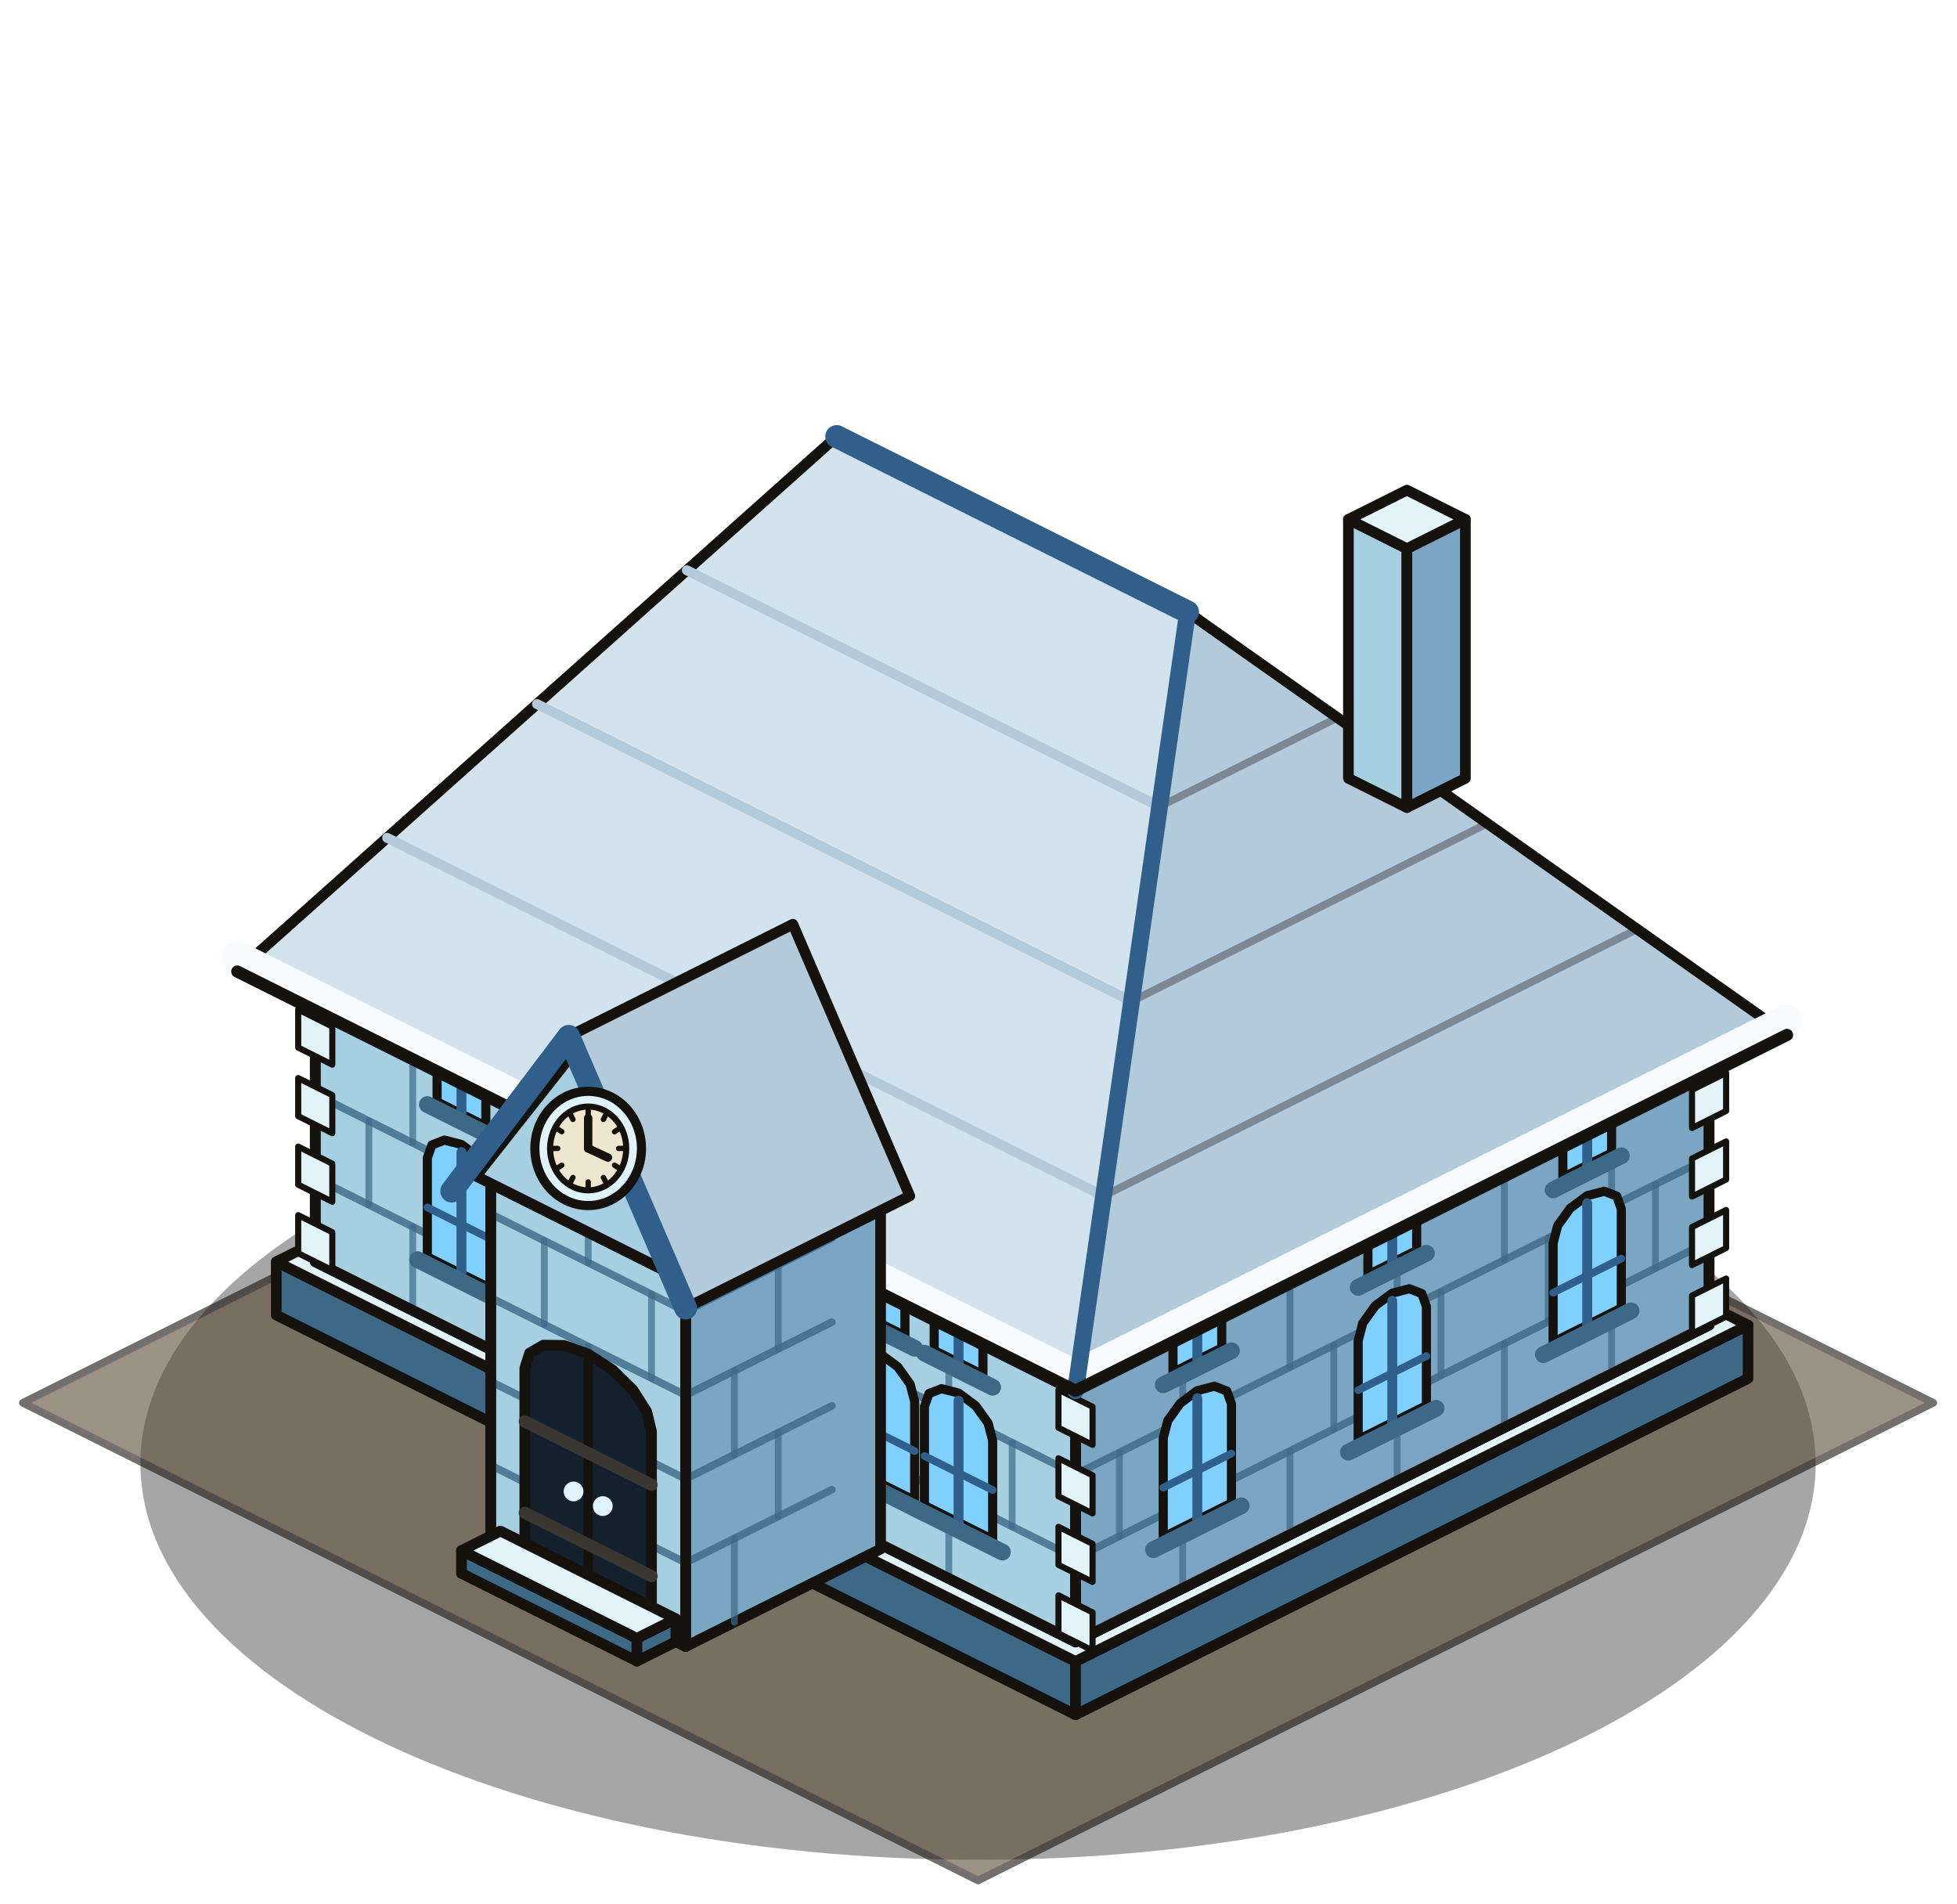
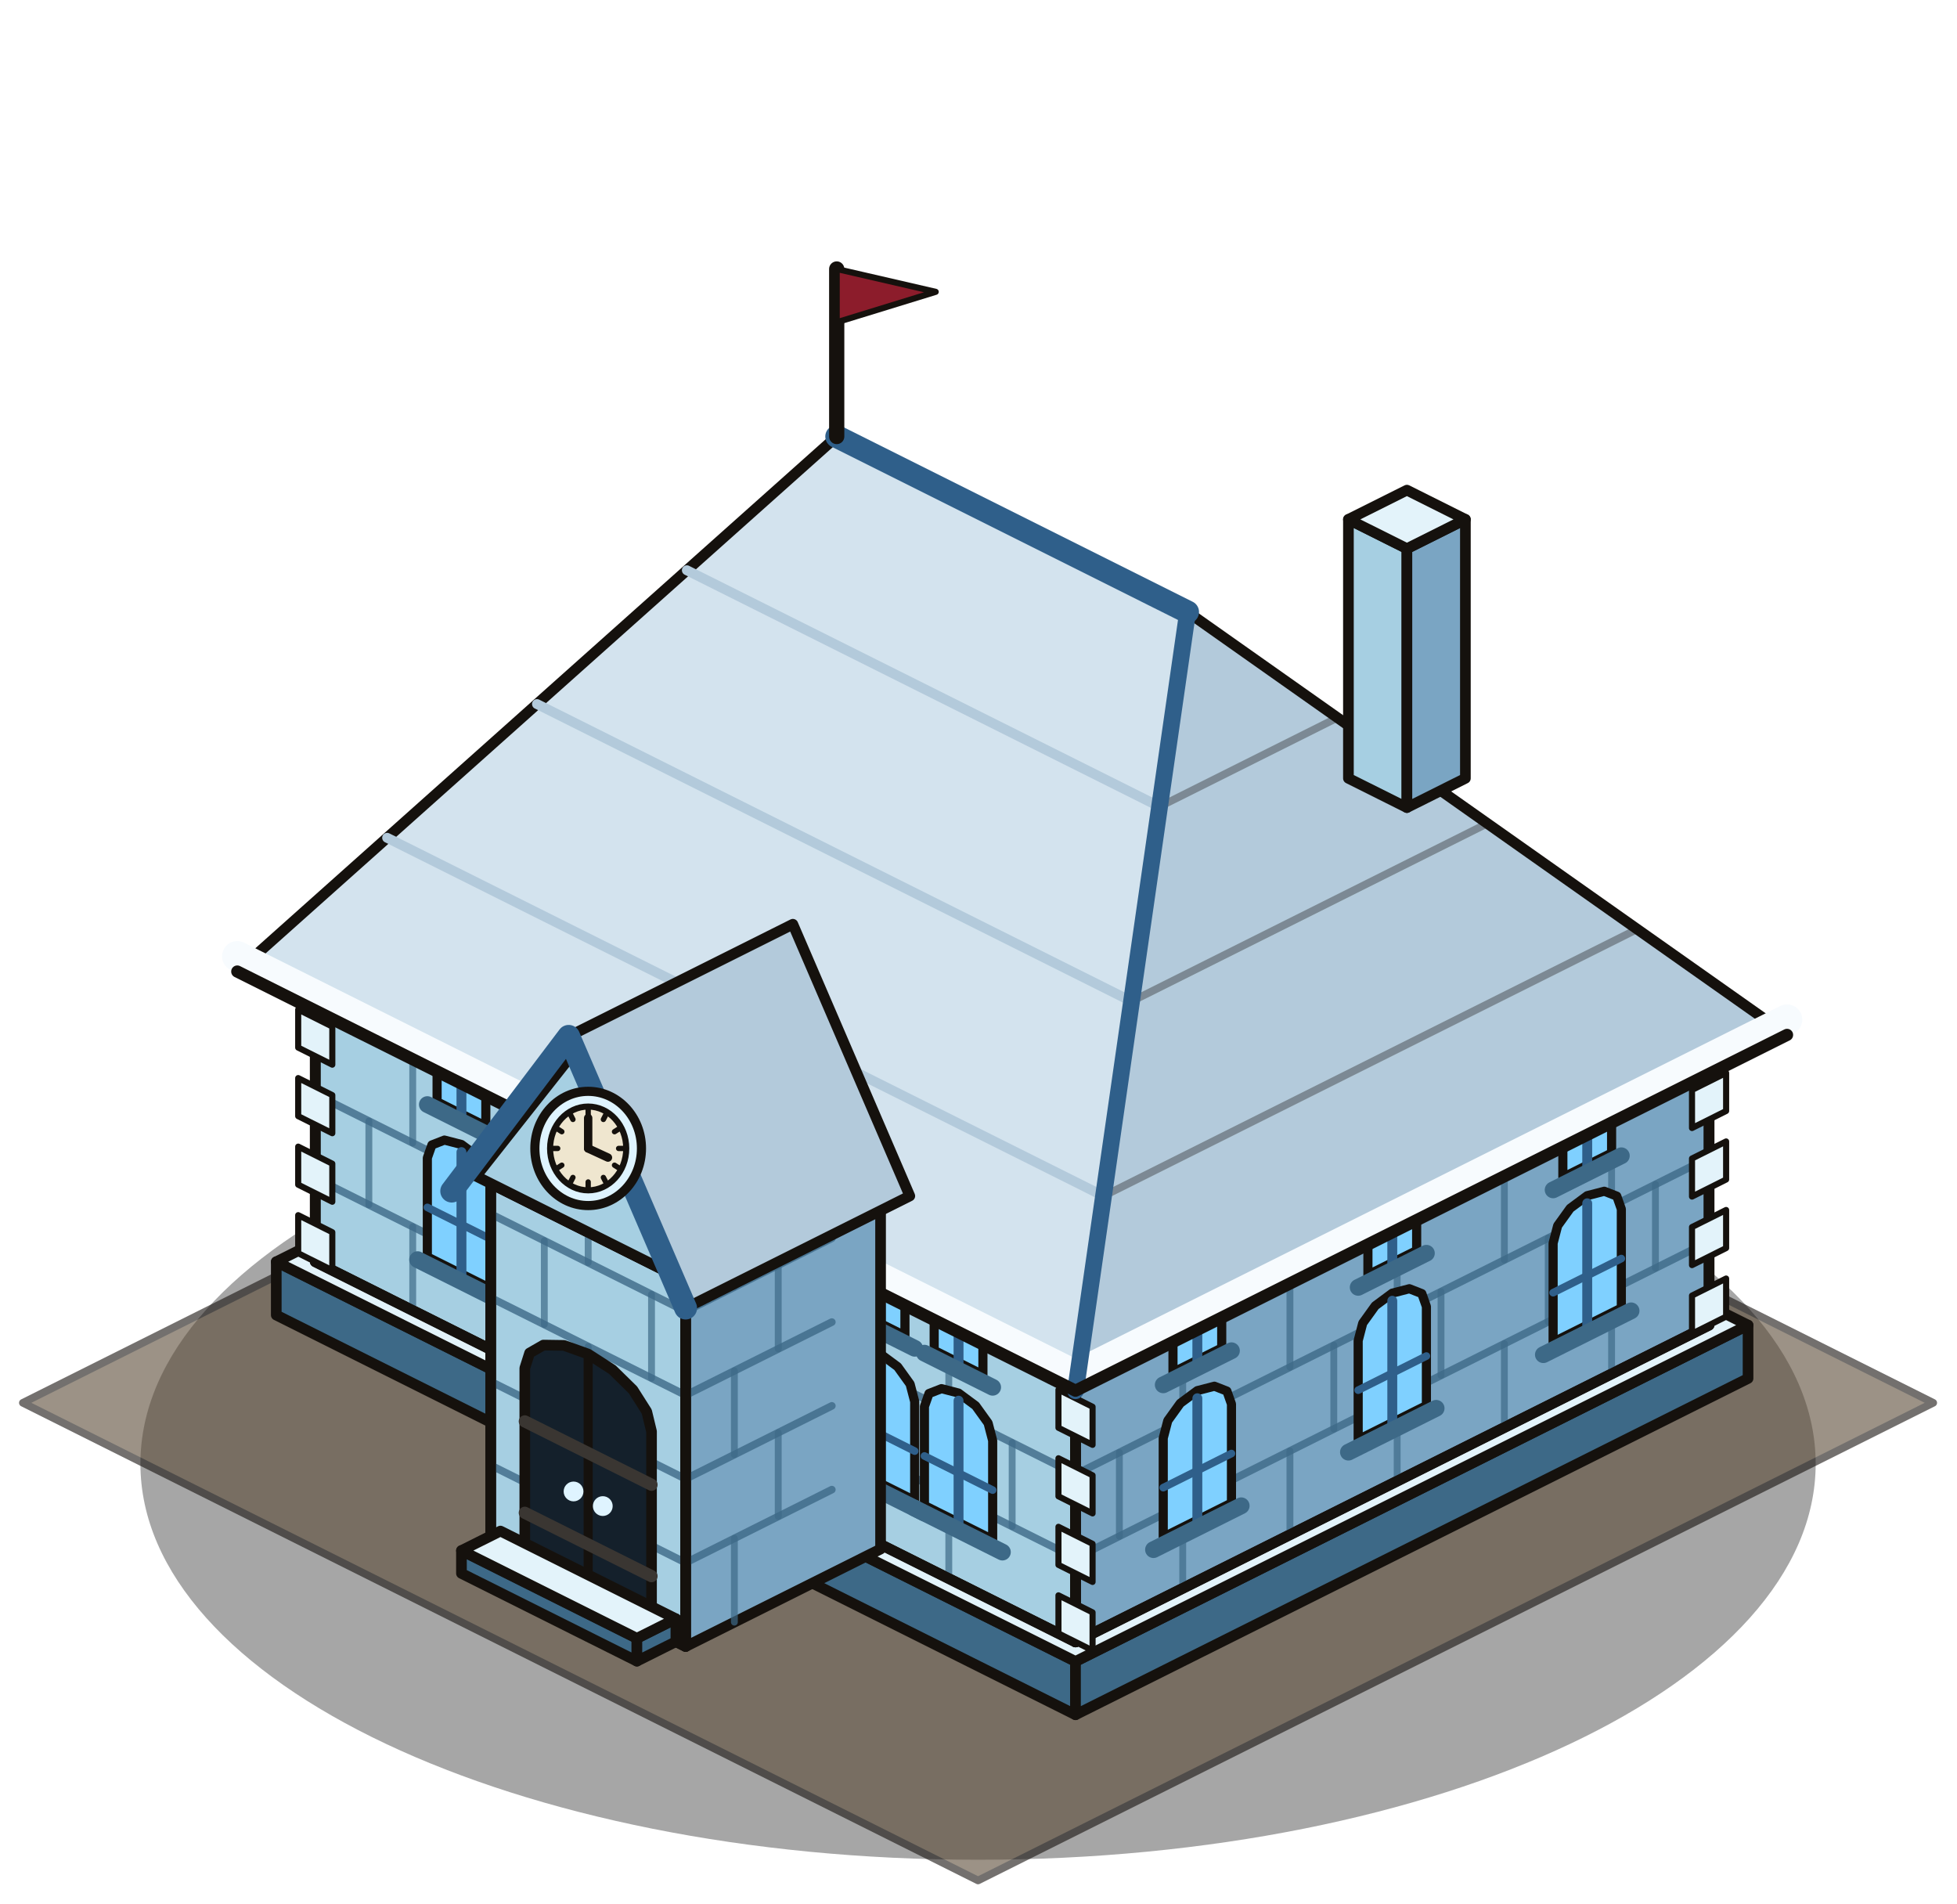
<svg xmlns="http://www.w3.org/2000/svg" width="514" height="500" viewBox="-128.44 -184.2 257 250">
  <ellipse cx="0" cy="8" rx="110" ry="52" fill="#000" opacity="0.35" />
  <polygon points="0,-62.72 125.44,0 0,62.72 -125.44,0" fill="#5a4a36" stroke="#15110d" stroke-width="1.0" stroke-linejoin="round" opacity="0.6" />
  <polygon points="-92.16,-11.52 12.8,40.96 12.8,33.96 -92.16,-18.52" fill="#3d6987" stroke="#15110d" stroke-width="1.4" stroke-linejoin="round" />
  <polygon points="12.8,40.96 101.12,-3.2 101.12,-10.2 12.8,33.96" fill="#3d6987" stroke="#15110d" stroke-width="1.4" stroke-linejoin="round" />
  <polygon points="-3.84,-62.68 101.12,-10.2 12.8,33.96 -92.16,-18.52" fill="#e3f3fa" stroke="#15110d" stroke-width="1.4" stroke-linejoin="round" />
  <polygon points="-87.04,-18.52 12.8,31.4 12.8,-13.6 -87.04,-63.52" fill="#a6cfe2" stroke="#15110d" stroke-width="1.4" stroke-linejoin="round" />
  <polygon points="12.8,31.4 96,-10.2 96,-55.2 12.8,-13.6" fill="#7aa5c3" stroke="#15110d" stroke-width="1.4" stroke-linejoin="round" />
  <polygon points="-3.84,-105.12 96,-55.2 12.8,-13.6 -87.04,-63.52" fill="#e3f3fa" stroke="#15110d" stroke-width="1.4" stroke-linejoin="round" />
  <polyline points="-87.04,-29.52 12.8,20.4" fill="none" stroke="#3d6987" stroke-width="1.0" stroke-linecap="round" stroke-linejoin="round" opacity="0.8" />
  <polyline points="-87.04,-40.52 12.8,9.4" fill="none" stroke="#3d6987" stroke-width="1.0" stroke-linecap="round" stroke-linejoin="round" opacity="0.8" />
  <polyline points="-87.04,-51.52 12.8,-1.6" fill="none" stroke="#3d6987" stroke-width="1.0" stroke-linecap="round" stroke-linejoin="round" opacity="0.8" />
  <polyline points="-74.24,-12.12 -74.24,-23.12" fill="none" stroke="#3d6987" stroke-width="0.9" stroke-linecap="round" stroke-linejoin="round" opacity="0.7" />
  <polyline points="-60.16,-5.08 -60.16,-16.08" fill="none" stroke="#3d6987" stroke-width="0.9" stroke-linecap="round" stroke-linejoin="round" opacity="0.7" />
  <polyline points="-46.08,1.96 -46.08,-9.04" fill="none" stroke="#3d6987" stroke-width="0.9" stroke-linecap="round" stroke-linejoin="round" opacity="0.7" />
  <polyline points="-32,9 -32,-2" fill="none" stroke="#3d6987" stroke-width="0.9" stroke-linecap="round" stroke-linejoin="round" opacity="0.7" />
  <polyline points="-17.92,16.04 -17.92,5.04" fill="none" stroke="#3d6987" stroke-width="0.9" stroke-linecap="round" stroke-linejoin="round" opacity="0.7" />
  <polyline points="-3.84,23.08 -3.84,12.08" fill="none" stroke="#3d6987" stroke-width="0.9" stroke-linecap="round" stroke-linejoin="round" opacity="0.7" />
  <polyline points="-80,-26 -80,-37" fill="none" stroke="#3d6987" stroke-width="0.9" stroke-linecap="round" stroke-linejoin="round" opacity="0.7" />
  <polyline points="-65.92,-18.96 -65.92,-29.96" fill="none" stroke="#3d6987" stroke-width="0.9" stroke-linecap="round" stroke-linejoin="round" opacity="0.7" />
  <polyline points="-51.84,-11.92 -51.84,-22.92" fill="none" stroke="#3d6987" stroke-width="0.9" stroke-linecap="round" stroke-linejoin="round" opacity="0.7" />
  <polyline points="-37.76,-4.88 -37.76,-15.88" fill="none" stroke="#3d6987" stroke-width="0.9" stroke-linecap="round" stroke-linejoin="round" opacity="0.7" />
  <polyline points="-23.68,2.16 -23.68,-8.84" fill="none" stroke="#3d6987" stroke-width="0.9" stroke-linecap="round" stroke-linejoin="round" opacity="0.7" />
  <polyline points="-9.6,9.2 -9.6,-1.8" fill="none" stroke="#3d6987" stroke-width="0.9" stroke-linecap="round" stroke-linejoin="round" opacity="0.7" />
  <polyline points="4.48,16.24 4.48,5.24" fill="none" stroke="#3d6987" stroke-width="0.9" stroke-linecap="round" stroke-linejoin="round" opacity="0.7" />
  <polyline points="-74.24,-34.12 -74.24,-45.12" fill="none" stroke="#3d6987" stroke-width="0.9" stroke-linecap="round" stroke-linejoin="round" opacity="0.7" />
  <polyline points="-60.16,-27.08 -60.16,-38.08" fill="none" stroke="#3d6987" stroke-width="0.9" stroke-linecap="round" stroke-linejoin="round" opacity="0.7" />
  <polyline points="-46.08,-20.04 -46.08,-31.04" fill="none" stroke="#3d6987" stroke-width="0.9" stroke-linecap="round" stroke-linejoin="round" opacity="0.7" />
  <polyline points="-32,-13 -32,-24" fill="none" stroke="#3d6987" stroke-width="0.9" stroke-linecap="round" stroke-linejoin="round" opacity="0.7" />
  <polyline points="-17.92,-5.96 -17.92,-16.96" fill="none" stroke="#3d6987" stroke-width="0.9" stroke-linecap="round" stroke-linejoin="round" opacity="0.7" />
  <polyline points="-3.84,1.08 -3.84,-9.92" fill="none" stroke="#3d6987" stroke-width="0.9" stroke-linecap="round" stroke-linejoin="round" opacity="0.7" />
  <polyline points="-80,-48 -80,-59" fill="none" stroke="#3d6987" stroke-width="0.9" stroke-linecap="round" stroke-linejoin="round" opacity="0.7" />
  <polyline points="-65.92,-40.96 -65.92,-51.96" fill="none" stroke="#3d6987" stroke-width="0.9" stroke-linecap="round" stroke-linejoin="round" opacity="0.7" />
  <polyline points="-51.84,-33.92 -51.84,-44.92" fill="none" stroke="#3d6987" stroke-width="0.9" stroke-linecap="round" stroke-linejoin="round" opacity="0.7" />
  <polyline points="-37.76,-26.88 -37.76,-37.88" fill="none" stroke="#3d6987" stroke-width="0.9" stroke-linecap="round" stroke-linejoin="round" opacity="0.7" />
  <polyline points="-23.68,-19.84 -23.68,-30.84" fill="none" stroke="#3d6987" stroke-width="0.9" stroke-linecap="round" stroke-linejoin="round" opacity="0.7" />
  <polyline points="-9.6,-12.8 -9.6,-23.8" fill="none" stroke="#3d6987" stroke-width="0.9" stroke-linecap="round" stroke-linejoin="round" opacity="0.7" />
  <polyline points="4.48,-5.76 4.48,-16.76" fill="none" stroke="#3d6987" stroke-width="0.9" stroke-linecap="round" stroke-linejoin="round" opacity="0.7" />
  <polyline points="96,-21.2 12.8,20.4" fill="none" stroke="#3d6987" stroke-width="1.0" stroke-linecap="round" stroke-linejoin="round" opacity="0.8" />
  <polyline points="96,-32.2 12.8,9.4" fill="none" stroke="#3d6987" stroke-width="1.0" stroke-linecap="round" stroke-linejoin="round" opacity="0.8" />
  <polyline points="96,-43.2 12.8,-1.6" fill="none" stroke="#3d6987" stroke-width="1.0" stroke-linecap="round" stroke-linejoin="round" opacity="0.8" />
  <polyline points="83.2,-3.8 83.2,-14.8" fill="none" stroke="#3d6987" stroke-width="0.9" stroke-linecap="round" stroke-linejoin="round" opacity="0.7" />
  <polyline points="69.12,3.24 69.12,-7.76" fill="none" stroke="#3d6987" stroke-width="0.9" stroke-linecap="round" stroke-linejoin="round" opacity="0.7" />
  <polyline points="55.04,10.28 55.04,-0.72" fill="none" stroke="#3d6987" stroke-width="0.9" stroke-linecap="round" stroke-linejoin="round" opacity="0.7" />
  <polyline points="40.96,17.32 40.96,6.32" fill="none" stroke="#3d6987" stroke-width="0.9" stroke-linecap="round" stroke-linejoin="round" opacity="0.7" />
  <polyline points="26.88,24.36 26.88,13.36" fill="none" stroke="#3d6987" stroke-width="0.9" stroke-linecap="round" stroke-linejoin="round" opacity="0.7" />
  <polyline points="88.96,-17.68 88.96,-28.68" fill="none" stroke="#3d6987" stroke-width="0.9" stroke-linecap="round" stroke-linejoin="round" opacity="0.7" />
  <polyline points="74.88,-10.64 74.88,-21.64" fill="none" stroke="#3d6987" stroke-width="0.9" stroke-linecap="round" stroke-linejoin="round" opacity="0.7" />
  <polyline points="60.8,-3.6 60.8,-14.6" fill="none" stroke="#3d6987" stroke-width="0.9" stroke-linecap="round" stroke-linejoin="round" opacity="0.7" />
  <polyline points="46.72,3.44 46.72,-7.56" fill="none" stroke="#3d6987" stroke-width="0.9" stroke-linecap="round" stroke-linejoin="round" opacity="0.7" />
  <polyline points="32.64,10.48 32.64,-0.52" fill="none" stroke="#3d6987" stroke-width="0.9" stroke-linecap="round" stroke-linejoin="round" opacity="0.7" />
  <polyline points="18.56,17.52 18.56,6.52" fill="none" stroke="#3d6987" stroke-width="0.9" stroke-linecap="round" stroke-linejoin="round" opacity="0.7" />
  <polyline points="83.2,-25.8 83.2,-36.8" fill="none" stroke="#3d6987" stroke-width="0.9" stroke-linecap="round" stroke-linejoin="round" opacity="0.7" />
  <polyline points="69.12,-18.76 69.12,-29.76" fill="none" stroke="#3d6987" stroke-width="0.9" stroke-linecap="round" stroke-linejoin="round" opacity="0.7" />
  <polyline points="55.04,-11.72 55.04,-22.72" fill="none" stroke="#3d6987" stroke-width="0.9" stroke-linecap="round" stroke-linejoin="round" opacity="0.7" />
  <polyline points="40.96,-4.68 40.96,-15.68" fill="none" stroke="#3d6987" stroke-width="0.9" stroke-linecap="round" stroke-linejoin="round" opacity="0.7" />
  <polyline points="26.88,2.36 26.88,-8.64" fill="none" stroke="#3d6987" stroke-width="0.9" stroke-linecap="round" stroke-linejoin="round" opacity="0.7" />
  <polyline points="88.96,-39.68 88.96,-50.68" fill="none" stroke="#3d6987" stroke-width="0.9" stroke-linecap="round" stroke-linejoin="round" opacity="0.7" />
  <polyline points="74.88,-32.64 74.88,-43.64" fill="none" stroke="#3d6987" stroke-width="0.9" stroke-linecap="round" stroke-linejoin="round" opacity="0.7" />
  <polyline points="60.8,-25.6 60.8,-36.6" fill="none" stroke="#3d6987" stroke-width="0.9" stroke-linecap="round" stroke-linejoin="round" opacity="0.7" />
  <polyline points="46.72,-18.56 46.72,-29.56" fill="none" stroke="#3d6987" stroke-width="0.9" stroke-linecap="round" stroke-linejoin="round" opacity="0.7" />
  <polyline points="32.64,-11.52 32.64,-22.52" fill="none" stroke="#3d6987" stroke-width="0.9" stroke-linecap="round" stroke-linejoin="round" opacity="0.7" />
  <polyline points="18.56,-4.48 18.56,-15.48" fill="none" stroke="#3d6987" stroke-width="0.9" stroke-linecap="round" stroke-linejoin="round" opacity="0.7" />
  <polygon points="-87.04,-18.52 12.8,31.4 12.8,-13.6 -87.04,-63.52" fill="none" stroke="#15110d" stroke-width="1.4" stroke-linejoin="round" />
  <polygon points="96,-10.2 12.8,31.4 12.8,-13.6 96,-55.2" fill="none" stroke="#15110d" stroke-width="1.4" stroke-linejoin="round" />
  <polygon points="-72.32,-19.16 -63.36,-14.68 -63.36,-27.68 -63.96,-29.98 -65.6,-32.26 -67.84,-33.92 -70.08,-34.5 -71.72,-33.86 -72.32,-32.16" fill="#7fd0ff" stroke="#15110d" stroke-width="1.2" stroke-linejoin="round" />
  <polyline points="-67.84,-16.92 -67.84,-32.92" fill="none" stroke="#2f5f8a" stroke-width="1.3" stroke-linecap="round" stroke-linejoin="round" />
  <polyline points="-72.32,-25.66 -63.36,-21.18" fill="none" stroke="#2f5f8a" stroke-width="1.0" stroke-linecap="round" stroke-linejoin="round" />
  <polyline points="-73.6,-18.8 -62.08,-13.04" fill="none" stroke="#3d6987" stroke-width="2.2" stroke-linecap="round" stroke-linejoin="round" />
  <polygon points="-59.52,-12.76 -50.56,-8.28 -50.56,-21.28 -51.16,-23.58 -52.8,-25.86 -55.04,-27.52 -57.28,-28.1 -58.92,-27.46 -59.52,-25.76" fill="#7fd0ff" stroke="#15110d" stroke-width="1.2" stroke-linejoin="round" />
  <polyline points="-55.04,-10.52 -55.04,-26.52" fill="none" stroke="#2f5f8a" stroke-width="1.3" stroke-linecap="round" stroke-linejoin="round" />
  <polyline points="-59.52,-19.26 -50.56,-14.78" fill="none" stroke="#2f5f8a" stroke-width="1.0" stroke-linecap="round" stroke-linejoin="round" />
  <polyline points="-60.8,-12.4 -49.28,-6.64" fill="none" stroke="#3d6987" stroke-width="2.2" stroke-linecap="round" stroke-linejoin="round" />
  <polygon points="-17.28,8.36 -8.32,12.84 -8.32,-0.16 -8.92,-2.46 -10.56,-4.74 -12.8,-6.4 -15.04,-6.98 -16.68,-6.34 -17.28,-4.64" fill="#7fd0ff" stroke="#15110d" stroke-width="1.2" stroke-linejoin="round" />
  <polyline points="-12.8,10.6 -12.8,-5.4" fill="none" stroke="#2f5f8a" stroke-width="1.3" stroke-linecap="round" stroke-linejoin="round" />
  <polyline points="-17.28,1.86 -8.32,6.34" fill="none" stroke="#2f5f8a" stroke-width="1.0" stroke-linecap="round" stroke-linejoin="round" />
  <polyline points="-18.56,8.72 -7.04,14.48" fill="none" stroke="#3d6987" stroke-width="2.2" stroke-linecap="round" stroke-linejoin="round" />
  <polygon points="-7.04,13.48 1.92,17.96 1.92,4.96 1.32,2.66 -0.32,0.38 -2.56,-1.28 -4.8,-1.86 -6.44,-1.22 -7.04,0.48" fill="#7fd0ff" stroke="#15110d" stroke-width="1.2" stroke-linejoin="round" />
  <polyline points="-2.56,15.72 -2.56,-0.28" fill="none" stroke="#2f5f8a" stroke-width="1.3" stroke-linecap="round" stroke-linejoin="round" />
  <polyline points="-7.04,6.98 1.92,11.46" fill="none" stroke="#2f5f8a" stroke-width="1.0" stroke-linecap="round" stroke-linejoin="round" />
  <polyline points="-8.32,13.84 3.2,19.6" fill="none" stroke="#3d6987" stroke-width="2.2" stroke-linecap="round" stroke-linejoin="round" />
  <polygon points="84.48,-12.44 75.52,-7.96 75.52,-20.96 76.12,-23.26 77.76,-25.54 80,-27.2 82.24,-27.78 83.88,-27.14 84.48,-25.44" fill="#7fd0ff" stroke="#15110d" stroke-width="1.2" stroke-linejoin="round" />
  <polyline points="80,-10.2 80,-26.2" fill="none" stroke="#2f5f8a" stroke-width="1.3" stroke-linecap="round" stroke-linejoin="round" />
  <polyline points="84.48,-18.94 75.52,-14.46" fill="none" stroke="#2f5f8a" stroke-width="1.0" stroke-linecap="round" stroke-linejoin="round" />
  <polyline points="85.76,-12.08 74.24,-6.32" fill="none" stroke="#3d6987" stroke-width="2.2" stroke-linecap="round" stroke-linejoin="round" />
  <polygon points="58.88,0.36 49.92,4.84 49.92,-8.16 50.52,-10.46 52.16,-12.74 54.4,-14.4 56.64,-14.98 58.28,-14.34 58.88,-12.64" fill="#7fd0ff" stroke="#15110d" stroke-width="1.2" stroke-linejoin="round" />
  <polyline points="54.4,2.6 54.4,-13.4" fill="none" stroke="#2f5f8a" stroke-width="1.3" stroke-linecap="round" stroke-linejoin="round" />
  <polyline points="58.88,-6.14 49.92,-1.66" fill="none" stroke="#2f5f8a" stroke-width="1.0" stroke-linecap="round" stroke-linejoin="round" />
  <polyline points="60.16,0.72 48.64,6.48" fill="none" stroke="#3d6987" stroke-width="2.2" stroke-linecap="round" stroke-linejoin="round" />
  <polygon points="33.28,13.16 24.32,17.64 24.32,4.64 24.92,2.34 26.56,0.06 28.8,-1.6 31.04,-2.18 32.68,-1.54 33.28,0.16" fill="#7fd0ff" stroke="#15110d" stroke-width="1.2" stroke-linejoin="round" />
  <polyline points="28.8,15.4 28.8,-0.6" fill="none" stroke="#2f5f8a" stroke-width="1.3" stroke-linecap="round" stroke-linejoin="round" />
  <polyline points="33.28,6.66 24.32,11.14" fill="none" stroke="#2f5f8a" stroke-width="1.0" stroke-linecap="round" stroke-linejoin="round" />
  <polyline points="34.56,13.52 23.04,19.28" fill="none" stroke="#3d6987" stroke-width="2.2" stroke-linecap="round" stroke-linejoin="round" />
  <polygon points="83.2,-32.8 76.8,-29.6 76.8,-37.6 83.2,-40.8" fill="#7fd0ff" stroke="#15110d" stroke-width="1.2" stroke-linejoin="round" />
  <polyline points="80,-31.2 80,-39.2" fill="none" stroke="#2f5f8a" stroke-width="1.3" stroke-linecap="round" stroke-linejoin="round" />
  <polyline points="83.2,-36.8 76.8,-33.6" fill="none" stroke="#2f5f8a" stroke-width="1.0" stroke-linecap="round" stroke-linejoin="round" />
  <polyline points="84.48,-32.44 75.52,-27.96" fill="none" stroke="#3d6987" stroke-width="2.2" stroke-linecap="round" stroke-linejoin="round" />
  <polygon points="57.6,-20 51.2,-16.8 51.2,-24.8 57.6,-28" fill="#7fd0ff" stroke="#15110d" stroke-width="1.2" stroke-linejoin="round" />
  <polyline points="54.4,-18.4 54.4,-26.4" fill="none" stroke="#2f5f8a" stroke-width="1.3" stroke-linecap="round" stroke-linejoin="round" />
  <polyline points="57.6,-24 51.2,-20.8" fill="none" stroke="#2f5f8a" stroke-width="1.0" stroke-linecap="round" stroke-linejoin="round" />
  <polyline points="58.88,-19.64 49.92,-15.16" fill="none" stroke="#3d6987" stroke-width="2.2" stroke-linecap="round" stroke-linejoin="round" />
  <polygon points="32,-7.2 25.6,-4 25.6,-12 32,-15.2" fill="#7fd0ff" stroke="#15110d" stroke-width="1.2" stroke-linejoin="round" />
  <polyline points="28.8,-5.6 28.8,-13.6" fill="none" stroke="#2f5f8a" stroke-width="1.3" stroke-linecap="round" stroke-linejoin="round" />
  <polyline points="32,-11.2 25.6,-8" fill="none" stroke="#2f5f8a" stroke-width="1.0" stroke-linecap="round" stroke-linejoin="round" />
  <polyline points="33.28,-6.84 24.32,-2.36" fill="none" stroke="#3d6987" stroke-width="2.2" stroke-linecap="round" stroke-linejoin="round" />
  <polygon points="-71.04,-39.52 -64.64,-36.32 -64.64,-44.32 -71.04,-47.52" fill="#7fd0ff" stroke="#15110d" stroke-width="1.2" stroke-linejoin="round" />
  <polyline points="-67.84,-37.92 -67.84,-45.92" fill="none" stroke="#2f5f8a" stroke-width="1.3" stroke-linecap="round" stroke-linejoin="round" />
  <polyline points="-71.04,-43.52 -64.64,-40.32" fill="none" stroke="#2f5f8a" stroke-width="1.0" stroke-linecap="round" stroke-linejoin="round" />
  <polyline points="-72.32,-39.16 -63.36,-34.68" fill="none" stroke="#3d6987" stroke-width="2.2" stroke-linecap="round" stroke-linejoin="round" />
  <polygon points="-58.24,-33.12 -51.84,-29.92 -51.84,-37.92 -58.24,-41.12" fill="#7fd0ff" stroke="#15110d" stroke-width="1.2" stroke-linejoin="round" />
  <polyline points="-55.04,-31.52 -55.04,-39.52" fill="none" stroke="#2f5f8a" stroke-width="1.3" stroke-linecap="round" stroke-linejoin="round" />
  <polyline points="-58.24,-37.12 -51.84,-33.92" fill="none" stroke="#2f5f8a" stroke-width="1.0" stroke-linecap="round" stroke-linejoin="round" />
  <polyline points="-59.52,-32.76 -50.56,-28.28" fill="none" stroke="#3d6987" stroke-width="2.2" stroke-linecap="round" stroke-linejoin="round" />
  <polygon points="-16,-12 -9.6,-8.8 -9.6,-16.8 -16,-20" fill="#7fd0ff" stroke="#15110d" stroke-width="1.2" stroke-linejoin="round" />
  <polyline points="-12.8,-10.4 -12.8,-18.4" fill="none" stroke="#2f5f8a" stroke-width="1.3" stroke-linecap="round" stroke-linejoin="round" />
  <polyline points="-16,-16 -9.6,-12.8" fill="none" stroke="#2f5f8a" stroke-width="1.0" stroke-linecap="round" stroke-linejoin="round" />
  <polyline points="-17.28,-11.64 -8.32,-7.16" fill="none" stroke="#3d6987" stroke-width="2.2" stroke-linecap="round" stroke-linejoin="round" />
  <polygon points="-5.76,-6.88 0.64,-3.68 0.64,-11.68 -5.76,-14.88" fill="#7fd0ff" stroke="#15110d" stroke-width="1.2" stroke-linejoin="round" />
  <polyline points="-2.56,-5.28 -2.56,-13.28" fill="none" stroke="#2f5f8a" stroke-width="1.3" stroke-linecap="round" stroke-linejoin="round" />
  <polyline points="-5.76,-10.88 0.64,-7.68" fill="none" stroke="#2f5f8a" stroke-width="1.0" stroke-linecap="round" stroke-linejoin="round" />
  <polyline points="-7.04,-6.52 1.92,-2.04" fill="none" stroke="#3d6987" stroke-width="2.2" stroke-linecap="round" stroke-linejoin="round" />
  <polygon points="-89.28,-19.64 -84.8,-17.4 -84.8,-22.4 -89.28,-24.64" fill="#e3f3fa" stroke="#15110d" stroke-width="0.8" stroke-linejoin="round" />
  <polygon points="-89.28,-28.64 -84.8,-26.4 -84.8,-31.4 -89.28,-33.64" fill="#e3f3fa" stroke="#15110d" stroke-width="0.8" stroke-linejoin="round" />
  <polygon points="-89.28,-37.64 -84.8,-35.4 -84.8,-40.4 -89.28,-42.64" fill="#e3f3fa" stroke="#15110d" stroke-width="0.8" stroke-linejoin="round" />
  <polygon points="-89.28,-46.64 -84.8,-44.4 -84.8,-49.4 -89.28,-51.64" fill="#e3f3fa" stroke="#15110d" stroke-width="0.8" stroke-linejoin="round" />
  <polygon points="-89.28,-55.64 -84.8,-53.4 -84.8,-58.4 -89.28,-60.64" fill="#e3f3fa" stroke="#15110d" stroke-width="0.8" stroke-linejoin="round" />
  <polygon points="10.56,30.28 15.04,32.52 15.04,27.52 10.56,25.28" fill="#e3f3fa" stroke="#15110d" stroke-width="0.8" stroke-linejoin="round" />
  <polygon points="10.56,21.28 15.04,23.52 15.04,18.52 10.56,16.28" fill="#e3f3fa" stroke="#15110d" stroke-width="0.8" stroke-linejoin="round" />
  <polygon points="10.56,12.28 15.04,14.52 15.04,9.52 10.56,7.28" fill="#e3f3fa" stroke="#15110d" stroke-width="0.8" stroke-linejoin="round" />
  <polygon points="10.56,3.28 15.04,5.52 15.04,0.52 10.56,-1.72" fill="#e3f3fa" stroke="#15110d" stroke-width="0.8" stroke-linejoin="round" />
  <polygon points="10.56,-5.72 15.04,-3.48 15.04,-8.48 10.56,-10.72" fill="#e3f3fa" stroke="#15110d" stroke-width="0.8" stroke-linejoin="round" />
  <polygon points="98.24,-11.32 93.76,-9.08 93.76,-14.08 98.24,-16.32" fill="#e3f3fa" stroke="#15110d" stroke-width="0.8" stroke-linejoin="round" />
  <polygon points="98.24,-20.32 93.76,-18.08 93.76,-23.08 98.24,-25.32" fill="#e3f3fa" stroke="#15110d" stroke-width="0.8" stroke-linejoin="round" />
  <polygon points="98.24,-29.32 93.76,-27.08 93.76,-32.08 98.24,-34.32" fill="#e3f3fa" stroke="#15110d" stroke-width="0.8" stroke-linejoin="round" />
  <polygon points="98.24,-38.32 93.76,-36.08 93.76,-41.08 98.24,-43.32" fill="#e3f3fa" stroke="#15110d" stroke-width="0.8" stroke-linejoin="round" />
  <polygon points="98.24,-47.32 93.76,-45.08 93.76,-50.08 98.24,-52.32" fill="#e3f3fa" stroke="#15110d" stroke-width="0.8" stroke-linejoin="round" />
  <polyline points="-87.04,-61.52 12.8,-11.6 96,-53.2" fill="none" stroke="#2f5f8a" stroke-width="3" stroke-linecap="round" stroke-linejoin="round" />
  <polygon points="-18.56,-126.88 27.52,-103.84 12.8,-1.59 -97.28,-56.63" fill="#d3e3ee" stroke="#15110d" stroke-width="1.4" stroke-linejoin="round" />
  <polygon points="27.52,-103.84 106.24,-48.31 12.8,-1.59" fill="#b3cadb" stroke="#15110d" stroke-width="1.4" stroke-linejoin="round" />
  <polyline points="-38.24,-109.32 23.84,-78.28" fill="none" stroke="#b3cadb" stroke-width="1.3" stroke-linecap="round" stroke-linejoin="round" />
  <polyline points="47.2,-89.96 23.84,-78.28" fill="none" stroke="#15110d" stroke-width="1.0" stroke-linecap="round" stroke-linejoin="round" opacity="0.35" />
  <polyline points="-57.92,-91.75 20.16,-52.71" fill="none" stroke="#b3cadb" stroke-width="1.3" stroke-linecap="round" stroke-linejoin="round" />
  <polyline points="66.88,-76.07 20.16,-52.71" fill="none" stroke="#15110d" stroke-width="1.0" stroke-linecap="round" stroke-linejoin="round" opacity="0.35" />
  <polyline points="-77.6,-74.19 16.48,-27.15" fill="none" stroke="#b3cadb" stroke-width="1.3" stroke-linecap="round" stroke-linejoin="round" />
  <polyline points="86.56,-62.19 16.48,-27.15" fill="none" stroke="#15110d" stroke-width="1.0" stroke-linecap="round" stroke-linejoin="round" opacity="0.35" />
  <polyline points="-97.28,-58.63 12.8,-3.59 106.24,-50.31" fill="none" stroke="#f7fbfe" stroke-width="4" stroke-linecap="round" stroke-linejoin="round" />
  <polyline points="-18.56,-126.88 27.52,-103.84" fill="none" stroke="#2f5f8a" stroke-width="3" stroke-linecap="round" stroke-linejoin="round" />
  <polyline points="27.52,-103.84 12.8,-1.59" fill="none" stroke="#2f5f8a" stroke-width="2.2" stroke-linecap="round" stroke-linejoin="round" />
  <polyline points="-97.28,-56.63 12.8,-1.59 106.24,-48.31" fill="none" stroke="#15110d" stroke-width="1.6" stroke-linecap="round" stroke-linejoin="round" />
  <polygon points="48.64,-82 56.32,-78.16 56.32,-112.16 48.64,-116" fill="#a6cfe2" stroke="#15110d" stroke-width="1.4" stroke-linejoin="round" />
  <polygon points="56.32,-78.16 64,-82 64,-116 56.32,-112.16" fill="#7aa5c3" stroke="#15110d" stroke-width="1.4" stroke-linejoin="round" />
  <polygon points="56.32,-119.84 64,-116 56.32,-112.16 48.64,-116" fill="#e3f3fa" stroke="#15110d" stroke-width="1.4" stroke-linejoin="round" />
+   <polyline points="-18.56,-126.88 -18.56,-148.88" fill="none" stroke="#15110d" stroke-width="2" stroke-linecap="round" stroke-linejoin="round" />
+   <polygon points="-18.56,-148.88 -5.56,-145.88 -18.56,-141.88" fill="#8c1c2b" stroke="#15110d" stroke-width="0.8" stroke-linejoin="round" />
  <polygon points="-64,19.2 -38.4,32 -38.4,-16 -64,-28.8" fill="#a6cfe2" stroke="#15110d" stroke-width="1.4" stroke-linejoin="round" />
  <polygon points="-38.4,32 -12.8,19.2 -12.8,-28.8 -38.4,-16" fill="#7aa5c3" stroke="#15110d" stroke-width="1.4" stroke-linejoin="round" />
  <polygon points="-38.4,-41.6 -12.8,-28.8 -38.4,-16 -64,-28.8" fill="#e3f3fa" stroke="#15110d" stroke-width="1.4" stroke-linejoin="round" />
  <polyline points="-64,8.2 -38.4,21" fill="none" stroke="#3d6987" stroke-width="1.0" stroke-linecap="round" stroke-linejoin="round" opacity="0.8" />
  <polyline points="-64,-2.8 -38.4,10" fill="none" stroke="#3d6987" stroke-width="1.0" stroke-linecap="round" stroke-linejoin="round" opacity="0.8" />
  <polyline points="-64,-13.8 -38.4,-1" fill="none" stroke="#3d6987" stroke-width="1.0" stroke-linecap="round" stroke-linejoin="round" opacity="0.8" />
  <polyline points="-64,-24.8 -38.4,-12" fill="none" stroke="#3d6987" stroke-width="1.0" stroke-linecap="round" stroke-linejoin="round" opacity="0.8" />
  <polyline points="-51.2,25.6 -51.2,14.6" fill="none" stroke="#3d6987" stroke-width="0.9" stroke-linecap="round" stroke-linejoin="round" opacity="0.7" />
  <polyline points="-56.96,11.72 -56.96,0.72" fill="none" stroke="#3d6987" stroke-width="0.9" stroke-linecap="round" stroke-linejoin="round" opacity="0.7" />
  <polyline points="-42.88,18.76 -42.88,7.76" fill="none" stroke="#3d6987" stroke-width="0.9" stroke-linecap="round" stroke-linejoin="round" opacity="0.7" />
  <polyline points="-51.2,3.6 -51.2,-7.4" fill="none" stroke="#3d6987" stroke-width="0.9" stroke-linecap="round" stroke-linejoin="round" opacity="0.7" />
  <polyline points="-56.96,-10.28 -56.96,-21.28" fill="none" stroke="#3d6987" stroke-width="0.9" stroke-linecap="round" stroke-linejoin="round" opacity="0.7" />
  <polyline points="-42.88,-3.24 -42.88,-14.24" fill="none" stroke="#3d6987" stroke-width="0.9" stroke-linecap="round" stroke-linejoin="round" opacity="0.7" />
  <polyline points="-51.2,-18.4 -51.2,-22.4" fill="none" stroke="#3d6987" stroke-width="0.9" stroke-linecap="round" stroke-linejoin="round" opacity="0.7" />
  <polyline points="-19.2,11.4 -38.4,21" fill="none" stroke="#3d6987" stroke-width="1.0" stroke-linecap="round" stroke-linejoin="round" opacity="0.8" />
  <polyline points="-19.2,0.4 -38.4,10" fill="none" stroke="#3d6987" stroke-width="1.0" stroke-linecap="round" stroke-linejoin="round" opacity="0.8" />
  <polyline points="-19.2,-10.6 -38.4,-1" fill="none" stroke="#3d6987" stroke-width="1.0" stroke-linecap="round" stroke-linejoin="round" opacity="0.8" />
  <polyline points="-19.2,-21.6 -38.4,-12" fill="none" stroke="#3d6987" stroke-width="1.0" stroke-linecap="round" stroke-linejoin="round" opacity="0.8" />
  <polyline points="-32,28.8 -32,17.8" fill="none" stroke="#3d6987" stroke-width="0.9" stroke-linecap="round" stroke-linejoin="round" opacity="0.7" />
  <polyline points="-26.24,14.92 -26.24,3.92" fill="none" stroke="#3d6987" stroke-width="0.9" stroke-linecap="round" stroke-linejoin="round" opacity="0.7" />
  <polyline points="-32,6.8 -32,-4.2" fill="none" stroke="#3d6987" stroke-width="0.9" stroke-linecap="round" stroke-linejoin="round" opacity="0.7" />
  <polyline points="-26.24,-7.08 -26.24,-18.08" fill="none" stroke="#3d6987" stroke-width="0.9" stroke-linecap="round" stroke-linejoin="round" opacity="0.7" />
  <polyline points="-32,-15.2 -32,-19.2" fill="none" stroke="#3d6987" stroke-width="0.9" stroke-linecap="round" stroke-linejoin="round" opacity="0.7" />
  <polygon points="-64,19.2 -38.4,32 -38.4,-16 -64,-28.8" fill="none" stroke="#15110d" stroke-width="1.4" stroke-linejoin="round" />
  <polygon points="-65.92,-29.76 -51.2,-48.4 -36.48,-15.04" fill="#a6cfe2" stroke="#15110d" stroke-width="1.4" stroke-linejoin="round" />
  <polygon points="-38.4,-12.44 -53.76,-48.12 -24.32,-62.84 -8.96,-27.16" fill="#b3cadb" stroke="#15110d" stroke-width="1.4" stroke-linejoin="round" />
  <polyline points="-69.12,-27.8 -53.76,-48.12 -38.4,-12.44" fill="none" stroke="#2f5f8a" stroke-width="3" stroke-linecap="round" stroke-linejoin="round" />
  <ellipse cx="-51.2" cy="-33.4" rx="7" ry="7.5" fill="#dff4ff" stroke="#15110d" stroke-width="1.2" />
  <ellipse cx="-51.2" cy="-33.4" rx="5" ry="5.5" fill="#efe6cf" stroke="#15110d" stroke-width="0.8" />
  <polyline points="-47.2,-33.4 -46.4,-33.4" fill="none" stroke="#15110d" stroke-width="0.7" stroke-linecap="round" stroke-linejoin="round" />
  <polyline points="-47.74,-31.2 -47.04,-30.75" fill="none" stroke="#15110d" stroke-width="0.7" stroke-linecap="round" stroke-linejoin="round" />
  <polyline points="-49.2,-29.59 -48.8,-28.81" fill="none" stroke="#15110d" stroke-width="0.7" stroke-linecap="round" stroke-linejoin="round" />
  <polyline points="-51.2,-29 -51.2,-28.1" fill="none" stroke="#15110d" stroke-width="0.7" stroke-linecap="round" stroke-linejoin="round" />
  <polyline points="-53.2,-29.59 -53.6,-28.81" fill="none" stroke="#15110d" stroke-width="0.7" stroke-linecap="round" stroke-linejoin="round" />
  <polyline points="-54.66,-31.2 -55.36,-30.75" fill="none" stroke="#15110d" stroke-width="0.7" stroke-linecap="round" stroke-linejoin="round" />
  <polyline points="-55.2,-33.4 -56,-33.4" fill="none" stroke="#15110d" stroke-width="0.7" stroke-linecap="round" stroke-linejoin="round" />
  <polyline points="-54.66,-35.6 -55.36,-36.05" fill="none" stroke="#15110d" stroke-width="0.7" stroke-linecap="round" stroke-linejoin="round" />
  <polyline points="-53.2,-37.21 -53.6,-37.99" fill="none" stroke="#15110d" stroke-width="0.7" stroke-linecap="round" stroke-linejoin="round" />
  <polyline points="-51.2,-37.8 -51.2,-38.7" fill="none" stroke="#15110d" stroke-width="0.7" stroke-linecap="round" stroke-linejoin="round" />
  <polyline points="-49.2,-37.21 -48.8,-37.99" fill="none" stroke="#15110d" stroke-width="0.7" stroke-linecap="round" stroke-linejoin="round" />
  <polyline points="-47.74,-35.6 -47.04,-36.05" fill="none" stroke="#15110d" stroke-width="0.7" stroke-linecap="round" stroke-linejoin="round" />
  <polyline points="-51.2,-33.4 -51.2,-37.4" fill="none" stroke="#15110d" stroke-width="1.1" stroke-linecap="round" stroke-linejoin="round" />
  <polyline points="-51.2,-33.4 -48.6,-32.2" fill="none" stroke="#15110d" stroke-width="1.1" stroke-linecap="round" stroke-linejoin="round" />
  <polygon points="-59.52,21.44 -42.88,29.76 -42.88,3.76 -43.51,1.15 -45.32,-1.7 -48.02,-4.35 -51.2,-6.4 -54.38,-7.54 -57.08,-7.58 -58.89,-6.54 -59.52,-4.56" fill="#14202b" stroke="#15110d" stroke-width="1.4" stroke-linejoin="round" />
  <polyline points="-51.2,25.6 -51.2,-6.4" fill="none" stroke="#15110d" stroke-width="1.2" stroke-linecap="round" stroke-linejoin="round" />
  <polyline points="-59.52,14.44 -42.88,22.76" fill="none" stroke="#3a3632" stroke-width="1.6" stroke-linecap="round" stroke-linejoin="round" />
  <polyline points="-59.52,2.44 -42.88,10.76" fill="none" stroke="#3a3632" stroke-width="1.6" stroke-linecap="round" stroke-linejoin="round" />
  <ellipse cx="-53.12" cy="11.64" rx="1.3" ry="1.3" fill="#dff4ff" />
  <ellipse cx="-49.28" cy="13.56" rx="1.3" ry="1.3" fill="#dff4ff" />
  <polygon points="-67.84,22.4 -44.8,33.92 -44.8,30.92 -67.84,19.4" fill="#3d6987" stroke="#15110d" stroke-width="1.4" stroke-linejoin="round" />
  <polygon points="-44.8,33.92 -39.68,31.36 -39.68,28.36 -44.8,30.92" fill="#3d6987" stroke="#15110d" stroke-width="1.4" stroke-linejoin="round" />
  <polygon points="-62.72,16.84 -39.68,28.36 -44.8,30.92 -67.84,19.4" fill="#e3f3fa" stroke="#15110d" stroke-width="1.4" stroke-linejoin="round" />
</svg>
